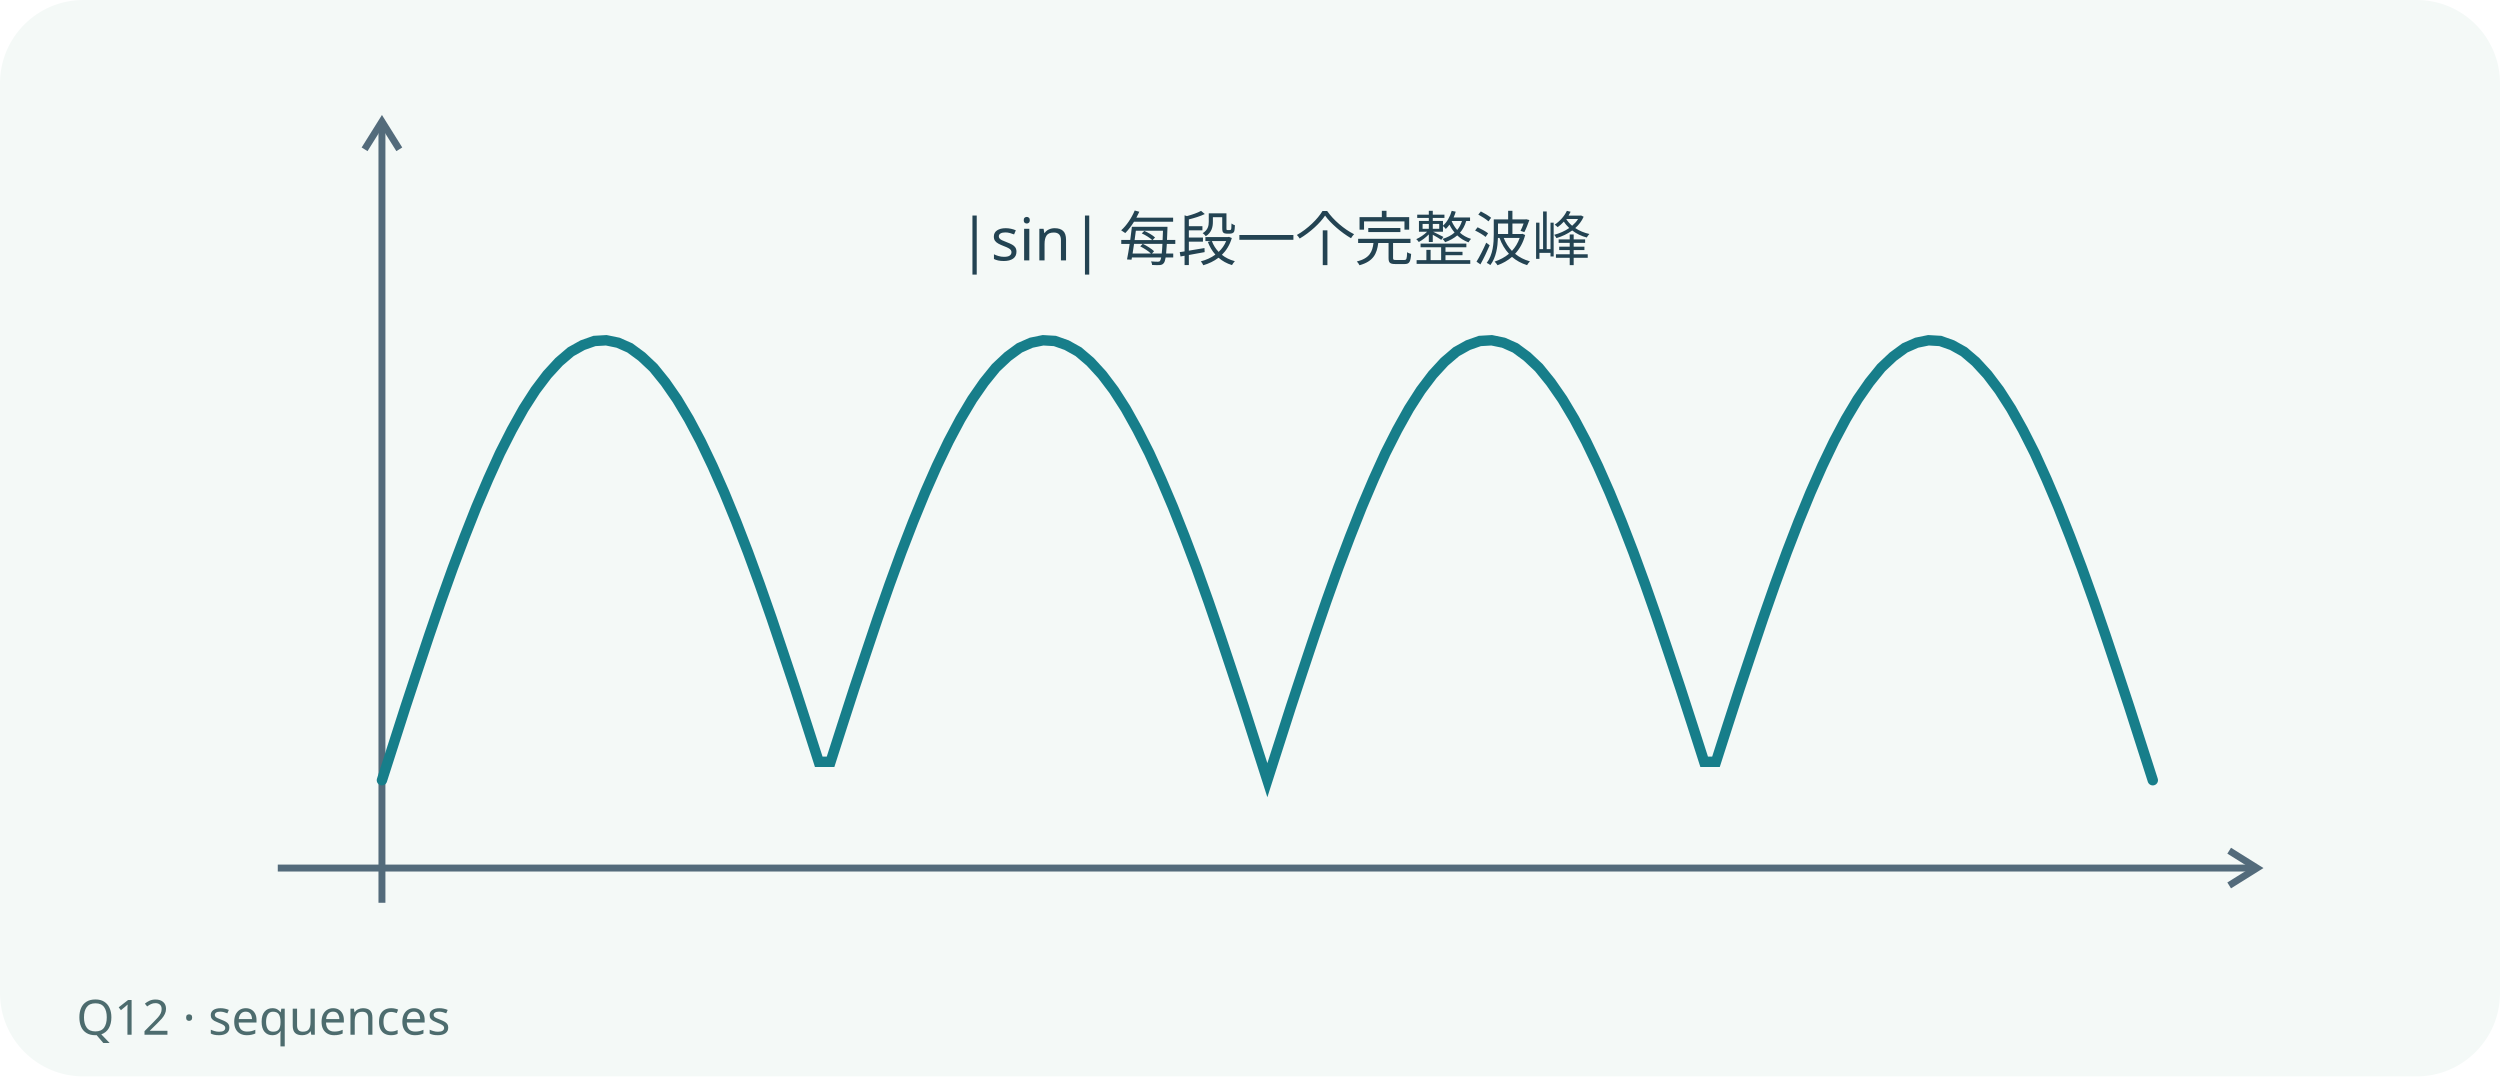
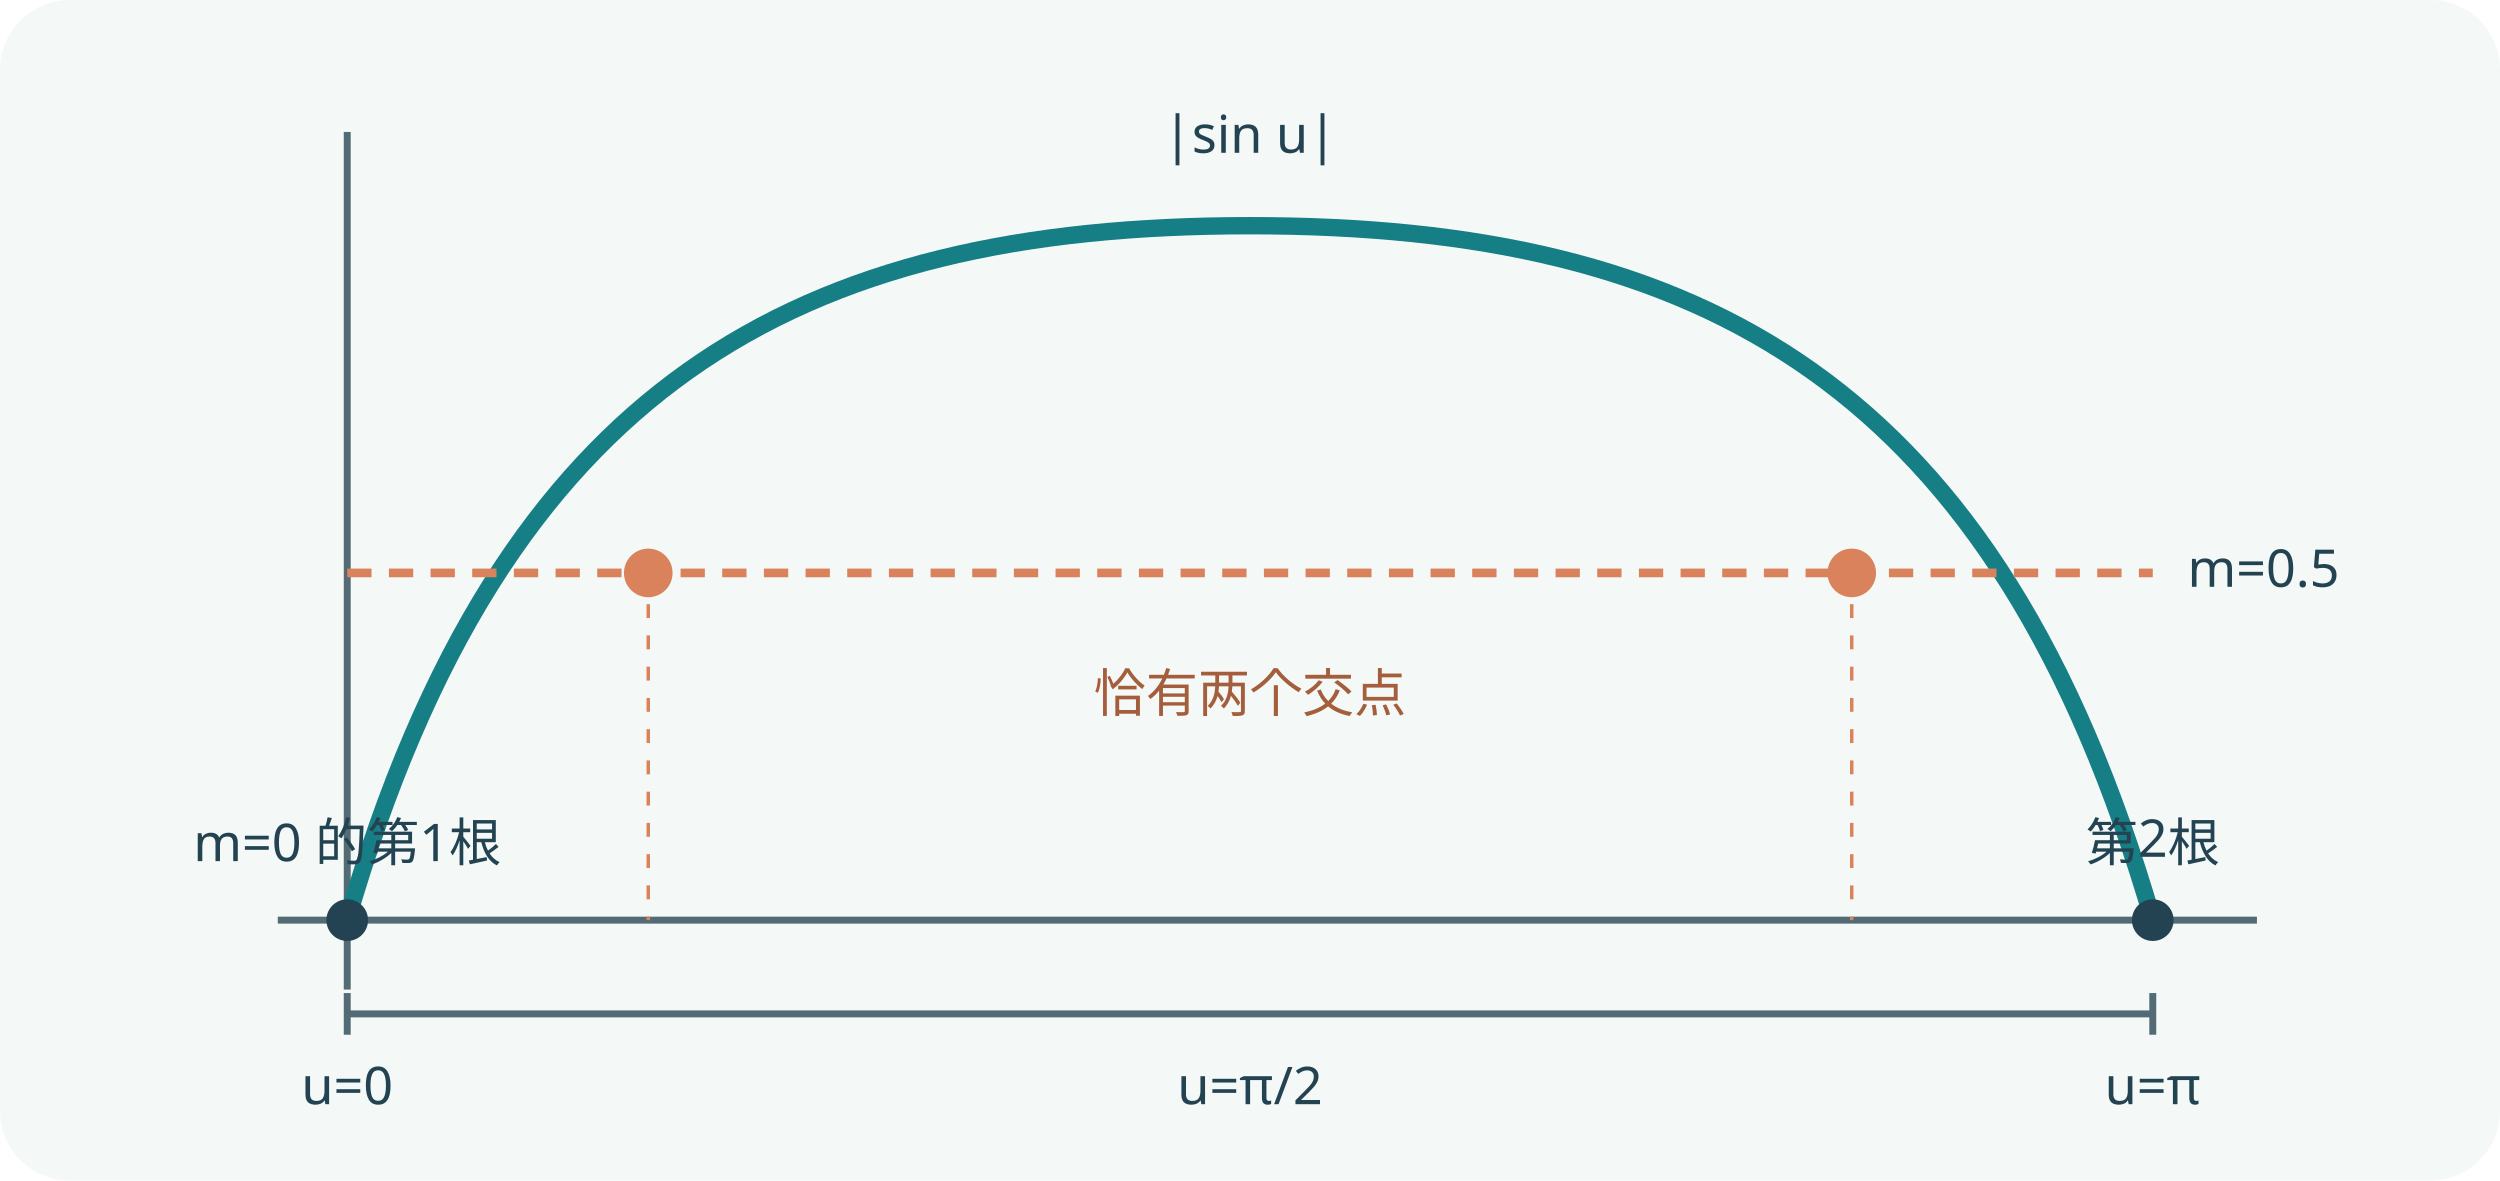
- <svg xmlns="http://www.w3.org/2000/svg" viewBox="0 0 720 310" role="img" aria-label="每一段 |sin| 恰走过一个波峰，区间长度随 n 按 nπ 增加">
-   <rect x="0" y="0" width="720" height="310" rx="24" fill="#f4f9f7" />
-   <path d="M80 250H650M110 260V35" stroke="#536b7b" stroke-width="2" />
-   <path d="m642 245 8 5-8 5 M105 43l5-8 5 8" fill="none" stroke="#536b7b" stroke-width="2" />
-   <path d="M110.0 224.7L113.4 214.1L116.8 203.5L120.2 193.2L123.6 183.0L127.0 173.1L130.4 163.6L133.8 154.6L137.2 146.0L140.6 138.0L144.0 130.5L147.4 123.8L150.8 117.7L154.2 112.4L157.6 107.9L161.0 104.2L164.4 101.3L167.8 99.4L171.2 98.2L174.6 98.0L178.0 98.7L181.4 100.2L184.8 102.7L188.2 105.9L191.6 110.1L195.0 115.0L198.4 120.7L201.8 127.1L205.2 134.2L208.6 141.9L212.0 150.2L215.4 159.0L218.8 168.3L222.2 178.0L225.6 188.1L229.0 198.3L232.4 208.8L235.8 219.4L239.2 219.4L242.6 208.8L246.0 198.3L249.4 188.1L252.8 178.0L256.2 168.3L259.6 159.0L263.0 150.2L266.4 141.9L269.8 134.2L273.2 127.1L276.6 120.7L280.0 115.0L283.4 110.1L286.8 105.9L290.2 102.7L293.6 100.2L297.0 98.7L300.4 98.0L303.8 98.2L307.2 99.4L310.6 101.3L314.0 104.2L317.4 107.9L320.8 112.4L324.2 117.7L327.6 123.8L331.0 130.5L334.4 138.0L337.8 146.0L341.2 154.6L344.6 163.6L348.0 173.1L351.4 183.0L354.8 193.2L358.2 203.5L361.6 214.1L365.0 224.7L368.4 214.1L371.8 203.5L375.2 193.2L378.6 183.0L382.0 173.1L385.4 163.6L388.8 154.6L392.2 146.0L395.6 138.0L399.0 130.5L402.4 123.8L405.8 117.7L409.2 112.4L412.6 107.9L416.0 104.2L419.4 101.3L422.8 99.4L426.2 98.2L429.6 98.0L433.0 98.7L436.4 100.2L439.8 102.7L443.2 105.9L446.6 110.1L450.0 115.0L453.4 120.7L456.8 127.1L460.2 134.2L463.6 141.9L467.0 150.2L470.4 159.0L473.8 168.3L477.2 178.0L480.6 188.1L484.0 198.3L487.4 208.8L490.8 219.4L494.2 219.4L497.6 208.8L501.0 198.3L504.4 188.1L507.8 178.0L511.2 168.3L514.6 159.0L518.0 150.2L521.4 141.9L524.8 134.2L528.2 127.1L531.6 120.7L535.0 115.0L538.4 110.1L541.8 105.9L545.2 102.7L548.6 100.2L552.0 98.7L555.4 98.0L558.8 98.2L562.2 99.4L565.6 101.3L569.0 104.2L572.4 107.9L575.8 112.4L579.2 117.7L582.6 123.8L586.0 130.5L589.4 138.0L592.8 146.0L596.2 154.6L599.6 163.6L603.0 173.1L606.4 183.0L609.8 193.2L613.2 203.5L616.6 214.1L620.0 224.7" fill="none" stroke="#177e8a" stroke-width="3" stroke-linecap="round" />
-   <text x="276" y="75" fill="#234352" font-size="17" font-family="system-ui, sans-serif">|sin| 每段一个完整波峰</text>
-   <text x="22" y="298" fill="#4d6c6e" font-size="14" font-family="system-ui,sans-serif">Q12 · sequences</text>
+ <svg xmlns="http://www.w3.org/2000/svg" viewBox="0 0 720 340" role="img" aria-labelledby="q12t q12d">
+   <rect width="720" height="340" rx="20" fill="#f4f9f7" />
+   <path d="M80 265H650M100 285V38" stroke="#526b74" stroke-width="2" />
+   <path d="M100 265 C145 110 230 65 360 65 C490 65 575 110 620 265" fill="none" stroke="#167e85" stroke-width="5" />
+   <path d="M100 165H620" stroke="#d9825c" stroke-width="2.5" stroke-dasharray="7 5" />
+   <circle cx="186.7" cy="165" r="7" fill="#d9825c" />
+   <circle cx="533.3" cy="165" r="7" fill="#d9825c" />
+   <circle cx="100" cy="265" r="6" fill="#234352" />
+   <circle cx="620" cy="265" r="6" fill="#234352" />
+   <path d="M100 292H620M100 286V298M620 286V298" stroke="#526b74" stroke-width="2" />
+   <g fill="#234352" font-family="system-ui,sans-serif" font-size="15">
+     <text x="100" y="318" text-anchor="middle">u=0</text>
+     <text x="360" y="318" text-anchor="middle">u=π/2</text>
+     <text x="620" y="318" text-anchor="middle">u=π</text>
+     <text x="630" y="169">m=0.5</text>
+     <text x="360" y="44" text-anchor="middle">|sin u|</text>
+     <text x="360" y="205" text-anchor="middle" fill="#a45e3c">恰有两个交点</text>
+     <text x="100" y="248" text-anchor="middle">m=0 的第1根</text>
+     <text x="620" y="248" text-anchor="middle">第2根</text>
+   </g>
+   <path d="M186.7 165V265M533.3 165V265" stroke="#d9825c" stroke-dasharray="4 5" />
</svg>
